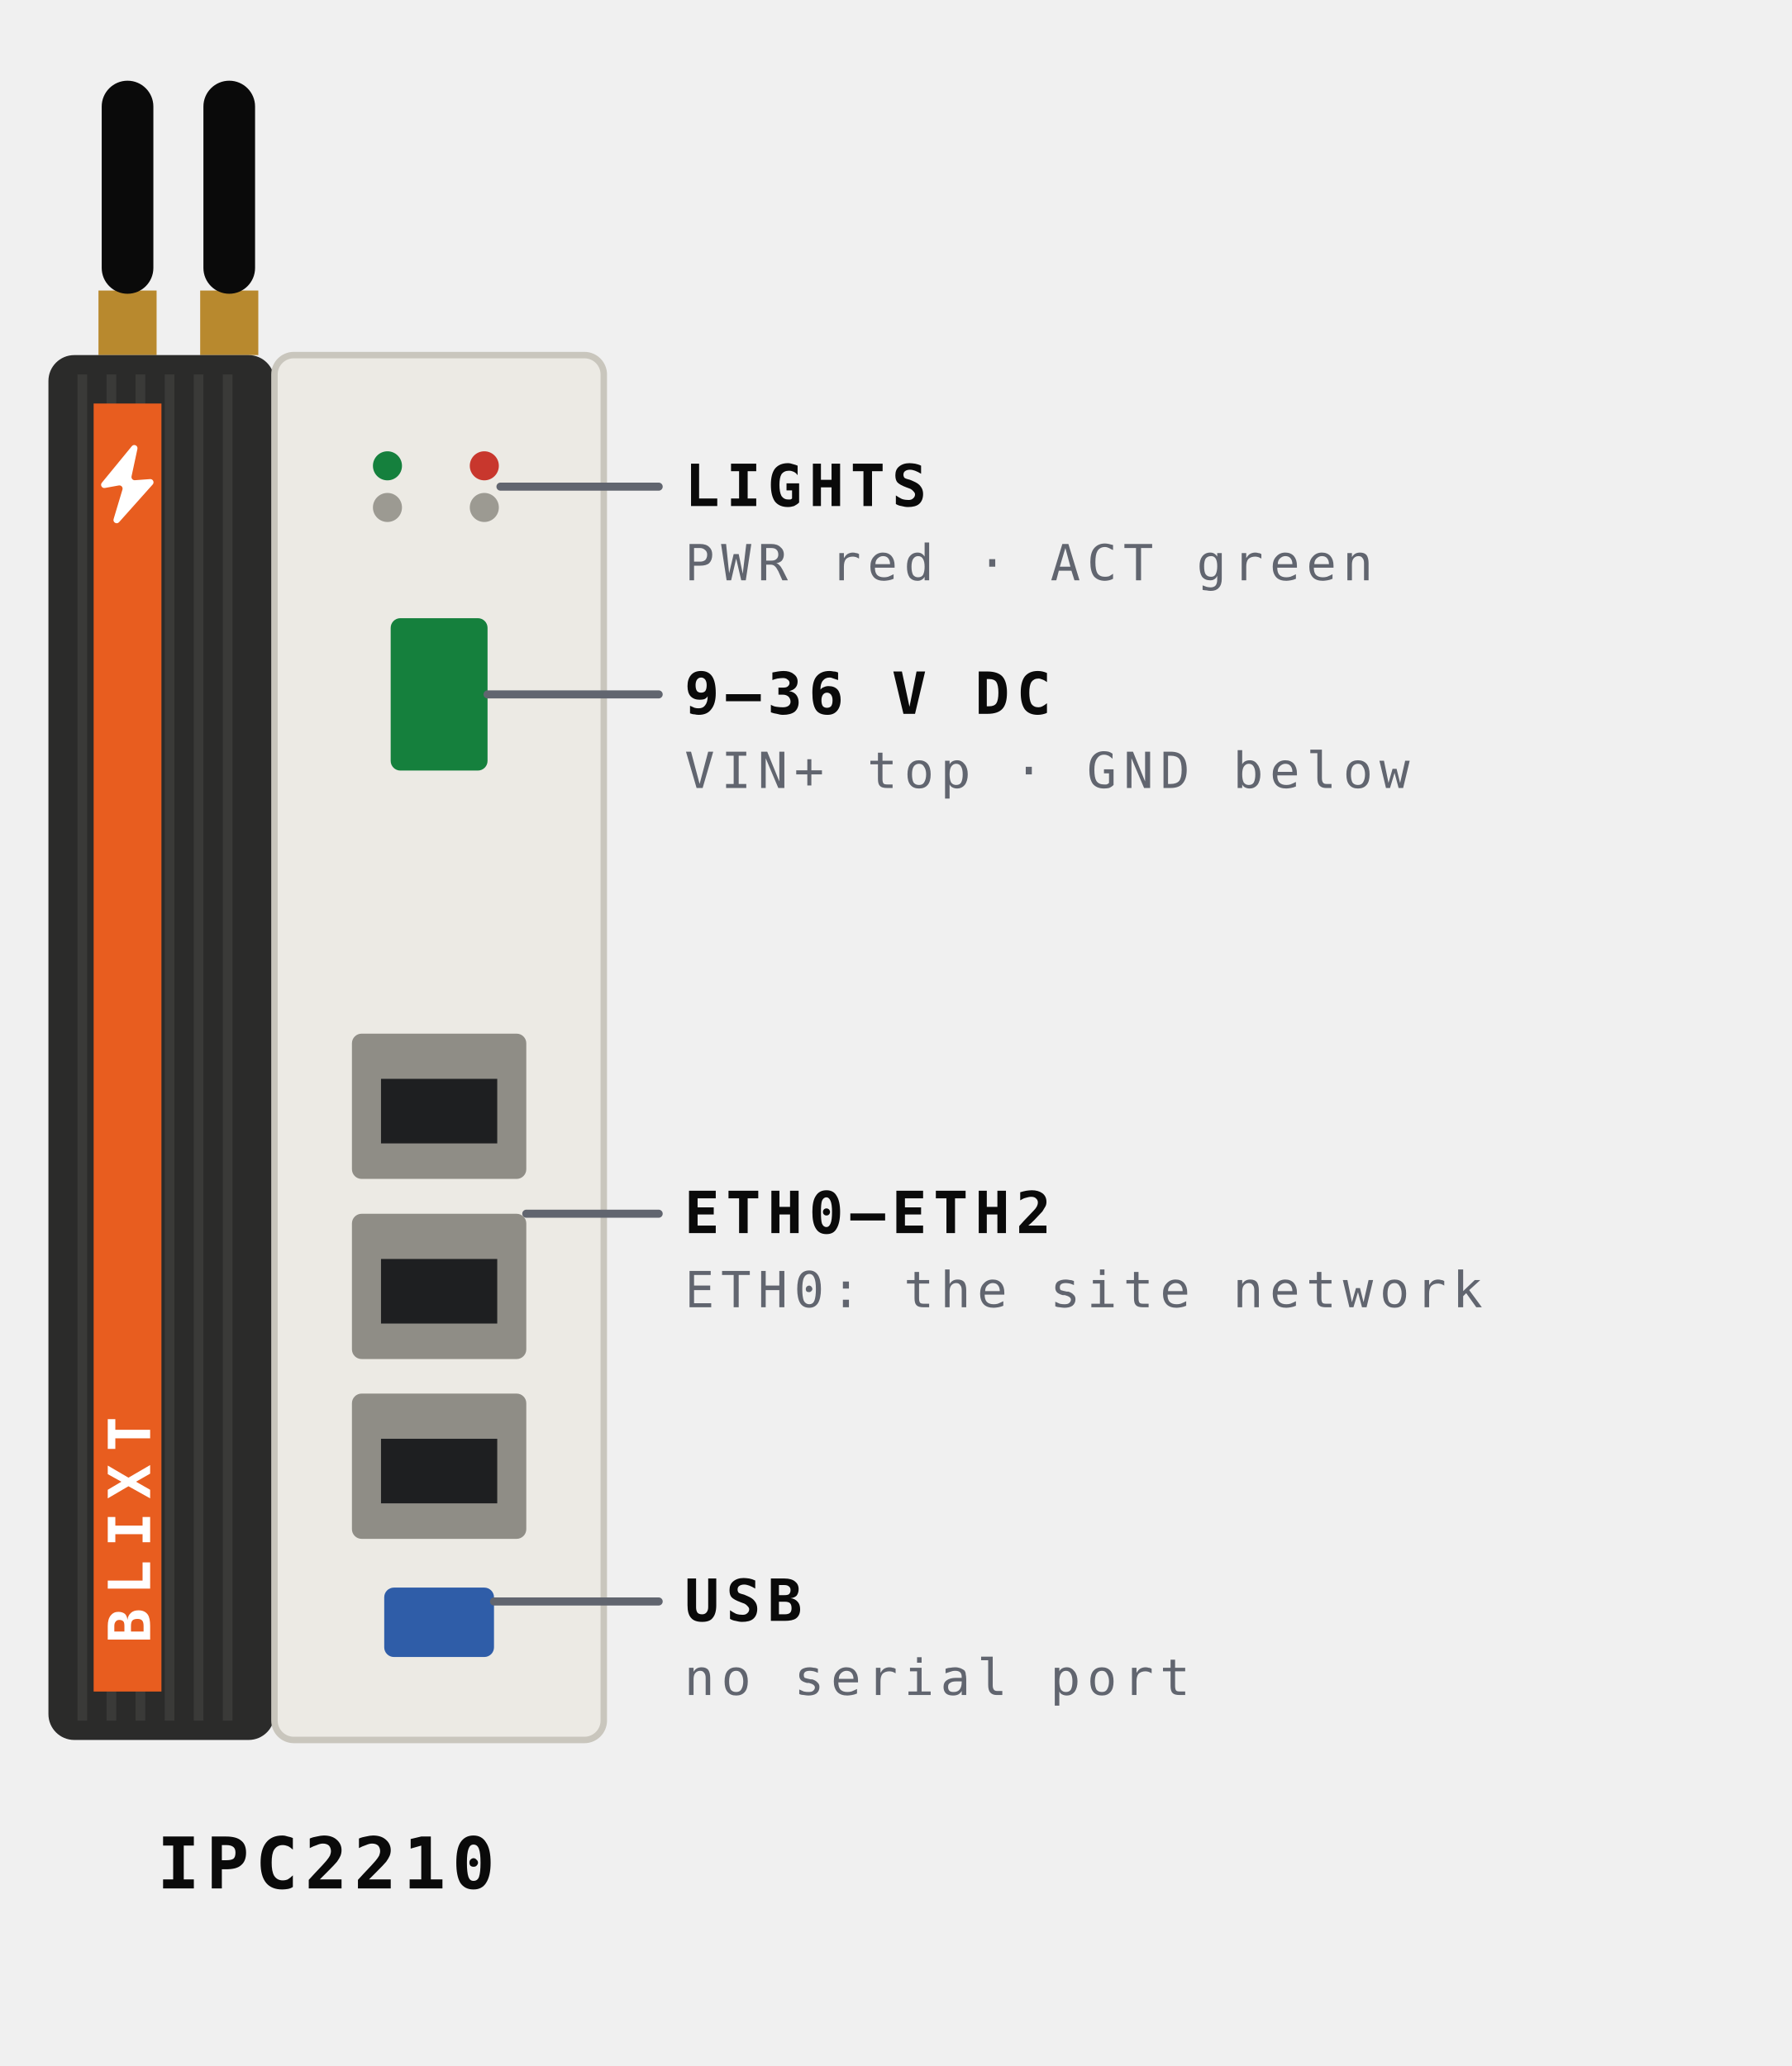
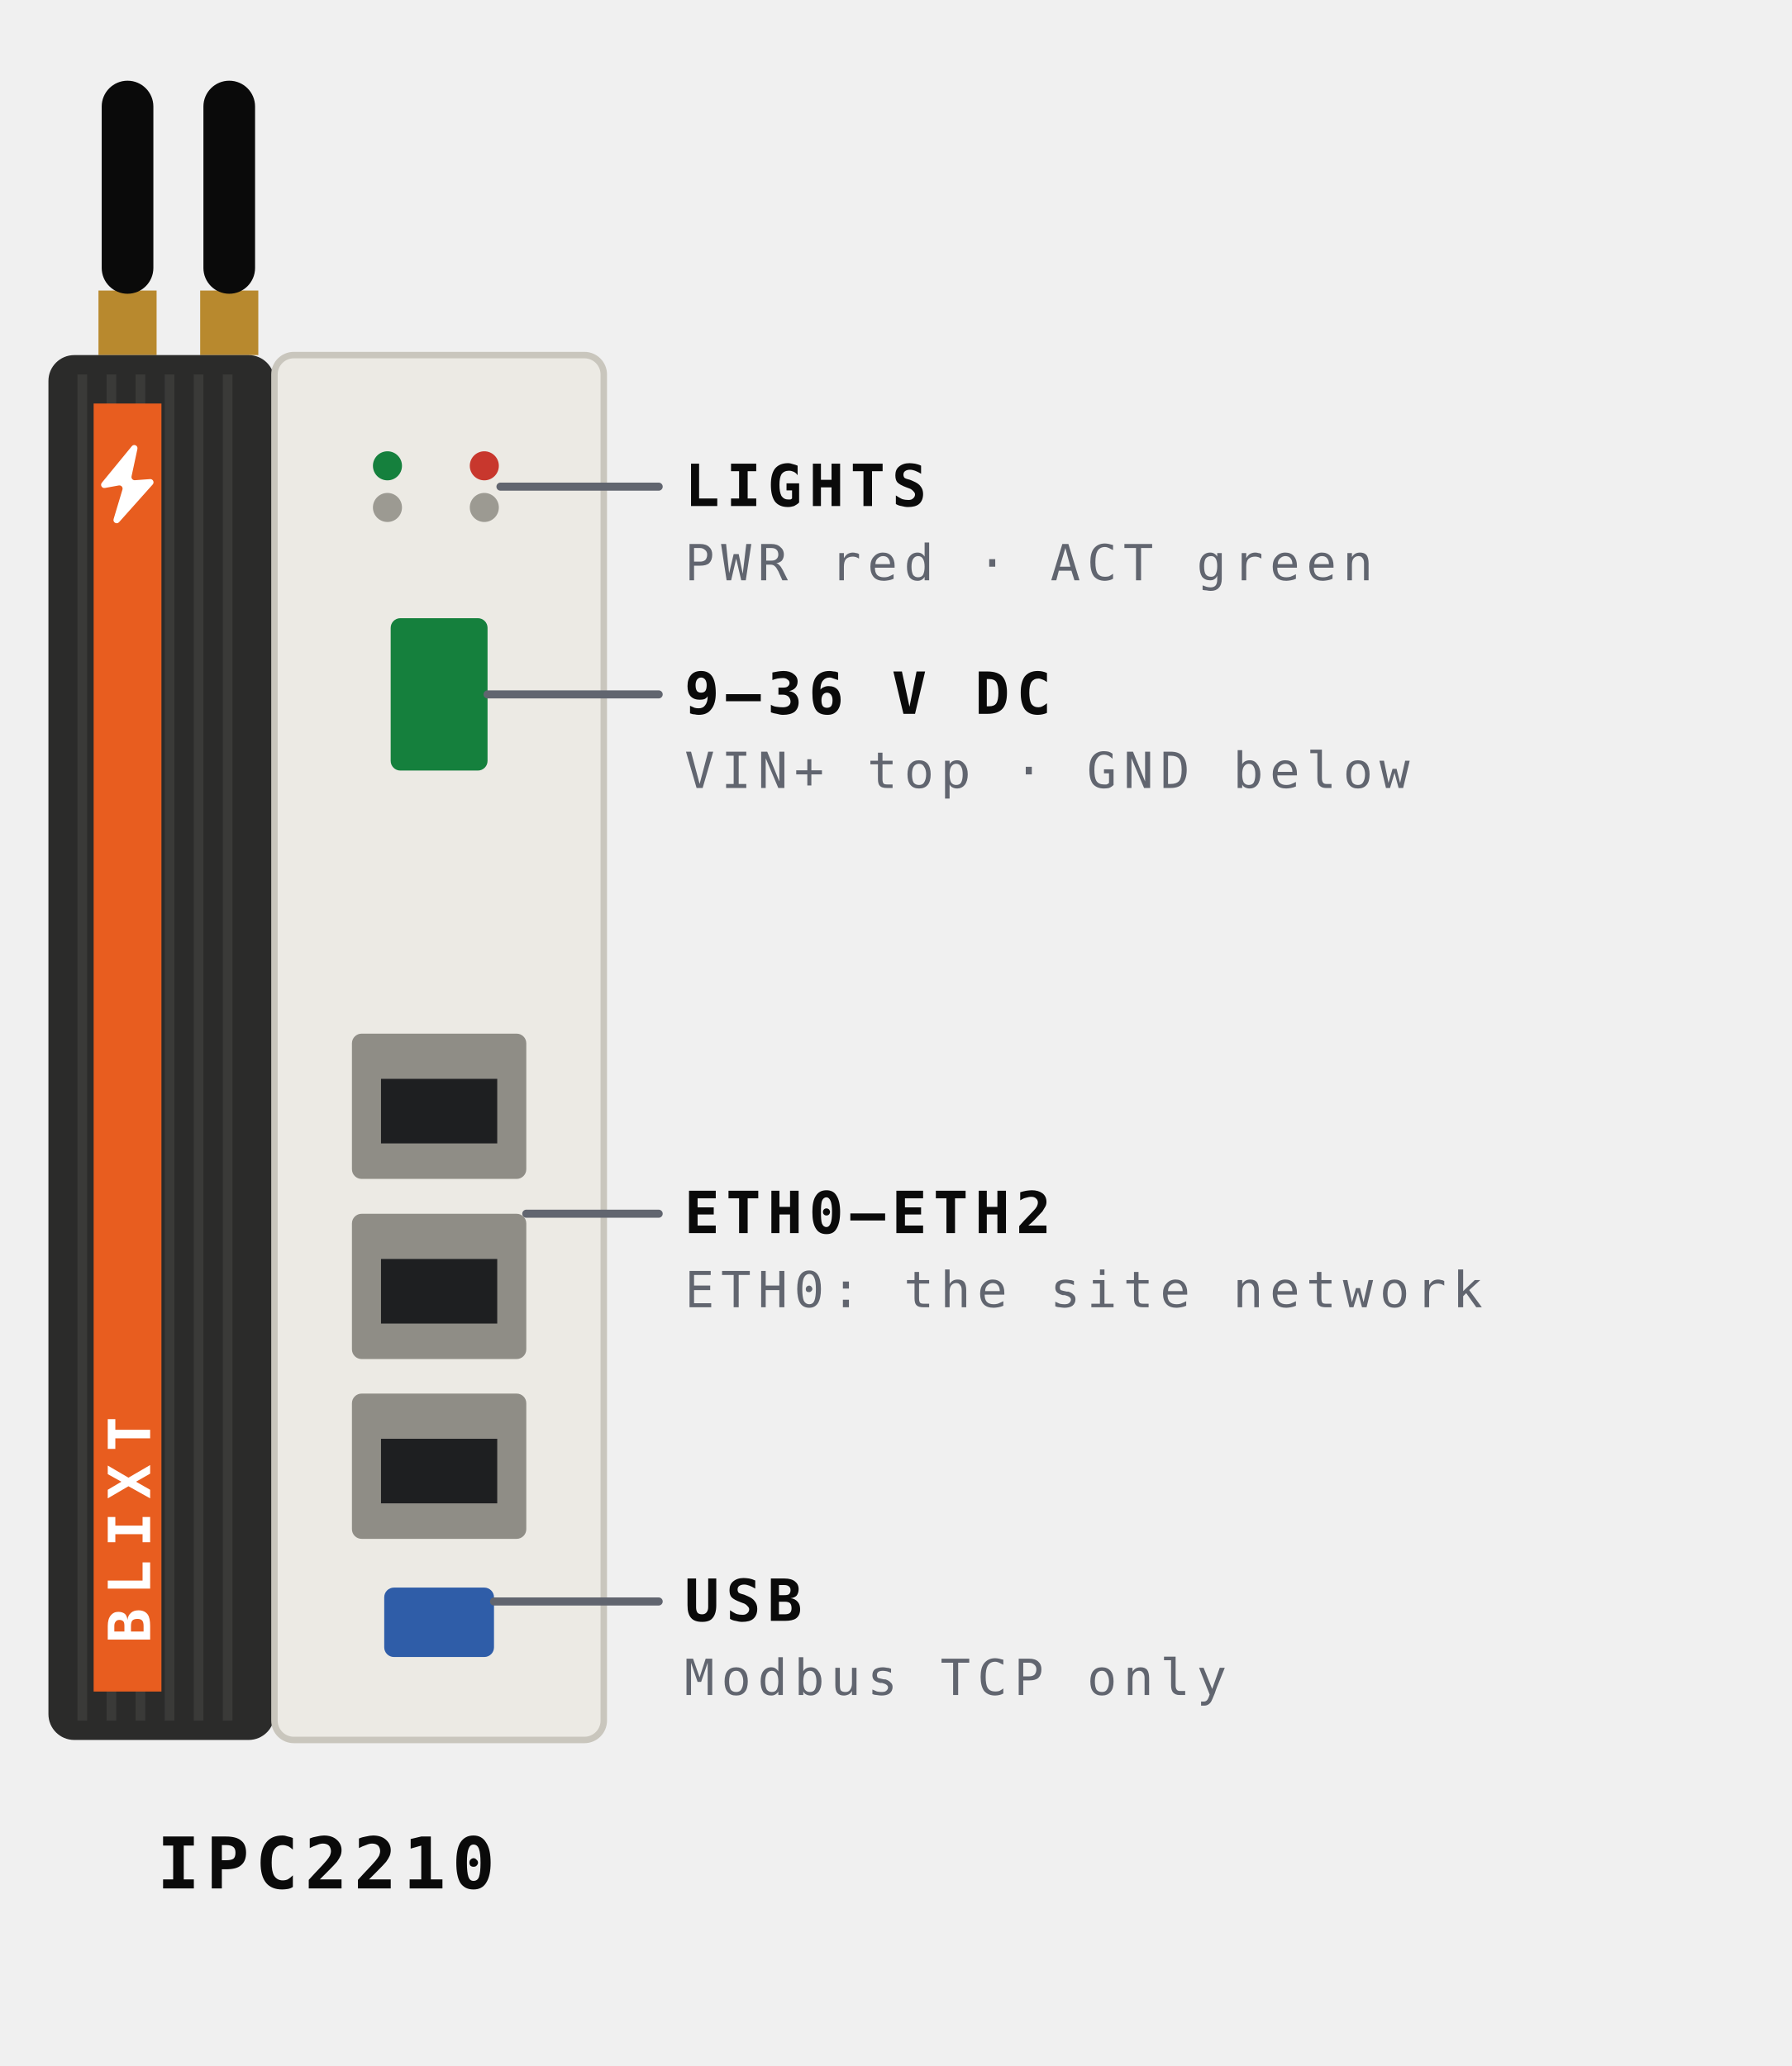
<svg xmlns="http://www.w3.org/2000/svg" viewBox="60.5 0 55.5 64" width="55.5mm" height="64mm" font-family="Satoshi">
  <style>text{font-family:Satoshi,'Helvetica Neue',Arial,sans-serif}text[font-family='JetBrains Mono']{font-family:'JetBrains Mono',Menlo,monospace}</style>
  <rect x="10.25" y="9" width="1.8" height="2" fill="#B8892E" />
  <rect x="10.35" y="2.5" width="1.6" height="6.6" rx="0.8" fill="#0A0A0A" />
  <rect x="14.30" y="9" width="1.8" height="2" fill="#B8892E" />
  <rect x="14.40" y="2.5" width="1.6" height="6.6" rx="0.8" fill="#0A0A0A" />
  <rect x="8" y="11" width="9" height="42.9" rx="0.8" fill="#2B2B2A" />
  <rect x="8.90" y="11.6" width="0.3" height="41.70" fill="#3A3A38" />
  <rect x="9.80" y="11.6" width="0.3" height="41.70" fill="#3A3A38" />
  <rect x="10.70" y="11.6" width="0.3" height="41.70" fill="#3A3A38" />
  <rect x="11.60" y="11.6" width="0.3" height="41.70" fill="#3A3A38" />
  <rect x="12.50" y="11.6" width="0.3" height="41.70" fill="#3A3A38" />
  <rect x="13.40" y="11.6" width="0.3" height="41.70" fill="#3A3A38" />
  <rect x="14.30" y="11.6" width="0.3" height="41.70" fill="#3A3A38" />
  <rect x="15.20" y="11.6" width="0.3" height="41.70" fill="#3A3A38" />
  <rect x="16.10" y="11.6" width="0.3" height="41.70" fill="#3A3A38" />
  <rect x="9.80" y="12.5" width="2.70" height="39.90" fill="#E85D1F" />
  <path d="M27.227 7.676C27.541 6.213 25.689 5.312 24.742 6.467L11.486 22.634C10.645 23.66 11.534 25.183 12.836 24.946L18.997 23.828C20.041 23.639 20.916 24.624 20.61 25.645L16.693 38.711C16.255 40.172 18.097 41.212 19.111 40.076L33.991 23.395C34.844 22.438 34.104 20.924 32.829 21.018L26.125 21.511C25.179 21.58 24.432 20.718 24.632 19.786L27.227 7.676Z" fill="#FFFFFF" transform="translate(9.55,13.37) scale(0.07)" />
  <text transform="translate(11.85,50.9) rotate(-90)" font-family="JetBrains Mono" font-size="1.8" letter-spacing="0.4" fill="#FFFFFF" font-weight="700">BLIXT</text>
  <rect x="17" y="11" width="16.5" height="42.9" rx="0.6" fill="#ECEAE4" stroke="#C9C6BD" stroke-width="0.2" />
  <circle cx="19.8" cy="15.29" r="0.45" fill="#15803D" />
  <circle cx="21.4" cy="15.29" r="0.45" fill="#C8372D" />
  <circle cx="19.8" cy="16.36" r="0.45" fill="#9C9A92" />
  <circle cx="21.4" cy="16.36" r="0.45" fill="#9C9A92" />
  <circle cx="19.8" cy="17.44" r="0.45" fill="#9C9A92" />
  <circle cx="21.4" cy="17.44" r="0.45" fill="#9C9A92" />
  <circle cx="19.8" cy="18.51" r="0.45" fill="#9C9A92" />
  <circle cx="21.4" cy="18.51" r="0.45" fill="#9C9A92" />
  <circle cx="27.8" cy="15.29" r="0.4" fill="#C4C1B8" />
  <circle cx="29.4" cy="15.29" r="0.4" fill="#C4C1B8" />
  <circle cx="27.8" cy="16.36" r="0.4" fill="#C4C1B8" />
  <circle cx="29.4" cy="16.36" r="0.4" fill="#C4C1B8" />
  <circle cx="27.8" cy="17.44" r="0.4" fill="#C4C1B8" />
  <circle cx="29.4" cy="17.44" r="0.4" fill="#C4C1B8" />
  <circle cx="27.8" cy="18.51" r="0.4" fill="#C4C1B8" />
  <circle cx="29.4" cy="18.51" r="0.4" fill="#C4C1B8" />
  <circle cx="27.8" cy="19.58" r="0.4" fill="#C4C1B8" />
  <circle cx="29.4" cy="19.58" r="0.4" fill="#C4C1B8" />
  <circle cx="27.8" cy="20.65" r="0.4" fill="#C4C1B8" />
  <circle cx="29.4" cy="20.65" r="0.4" fill="#C4C1B8" />
  <circle cx="27.8" cy="21.73" r="0.4" fill="#C4C1B8" />
  <circle cx="29.4" cy="21.73" r="0.4" fill="#C4C1B8" />
  <circle cx="27.8" cy="22.80" r="0.4" fill="#C4C1B8" />
  <circle cx="29.4" cy="22.80" r="0.4" fill="#C4C1B8" />
  <circle cx="27.8" cy="23.87" r="0.4" fill="#C4C1B8" />
  <circle cx="29.4" cy="23.87" r="0.4" fill="#C4C1B8" />
  <rect x="19" y="20.87" width="3" height="4.72" rx="0.3" fill="#15803D" />
  <rect x="19" y="32.02" width="6" height="3.22" rx="0.3" fill="#1E1F21" />
  <rect x="19" y="35.67" width="6" height="3.22" rx="0.3" fill="#1E1F21" />
  <rect x="19" y="35.67" width="6" height="3.22" rx="0.3" fill="none" stroke="#E85D1F" stroke-width="0.45" />
  <rect x="27" y="32.02" width="5.2" height="4.29" rx="0.3" fill="#B9B6AD" />
  <rect x="27" y="40.17" width="5.2" height="4.29" rx="0.3" fill="#B9B6AD" />
  <rect x="27" y="45.32" width="5.2" height="4.29" rx="0.3" fill="#B9B6AD" />
  <rect x="19.4" y="40.17" width="5.4" height="4.08" rx="0.3" fill="#8F8D86" />
  <rect x="20.3" y="41.37" width="3.6" height="2" fill="#1E1F21" />
  <rect x="19.4" y="45.75" width="5.4" height="4.08" rx="0.3" fill="#8F8D86" />
  <rect x="20.3" y="46.95" width="3.6" height="2" fill="#1E1F21" />
  <path d="M22 15.719 H35.2" fill="none" stroke="#61656F" stroke-width="0.25" stroke-linecap="round" stroke-linejoin="round" />
  <text x="36.0" y="16.319" font-family="JetBrains Mono" font-size="1.8" letter-spacing="0.2" fill="#0A0A0A" text-anchor="start" font-weight="700">LIGHTS</text>
  <text x="36.0" y="18.619" font-family="JetBrains Mono" font-size="1.55" letter-spacing="0.2" fill="#61656F" text-anchor="start" font-weight="400">PWR red · ACT green</text>
  <path d="M22 23.226 H35.2" fill="none" stroke="#61656F" stroke-width="0.25" stroke-linecap="round" stroke-linejoin="round" />
  <text x="36.0" y="23.826" font-family="JetBrains Mono" font-size="1.8" letter-spacing="0.2" fill="#0A0A0A" text-anchor="start" font-weight="700">9–36 V DC</text>
  <text x="36.0" y="26.126" font-family="JetBrains Mono" font-size="1.55" letter-spacing="0.2" fill="#61656F" text-anchor="start" font-weight="400">VIN+ top · GND below</text>
  <path d="M25 37.169 H35.2" fill="none" stroke="#61656F" stroke-width="0.25" stroke-linecap="round" stroke-linejoin="round" />
  <text x="36.0" y="37.769" font-family="JetBrains Mono" font-size="1.8" letter-spacing="0.2" fill="#0A0A0A" text-anchor="start" font-weight="700">RS-485</text>
  <text x="36.0" y="40.069" font-family="JetBrains Mono" font-size="1.55" letter-spacing="0.2" fill="#61656F" text-anchor="start" font-weight="400">the lower plug</text>
  <path d="M24.8 42.102 H35.2" fill="none" stroke="#61656F" stroke-width="0.25" stroke-linecap="round" stroke-linejoin="round" />
  <text x="36.0" y="42.703" font-family="JetBrains Mono" font-size="1.8" letter-spacing="0.2" fill="#0A0A0A" text-anchor="start" font-weight="700">1000M</text>
  <text x="36.0" y="45.002" font-family="JetBrains Mono" font-size="1.55" letter-spacing="0.2" fill="#61656F" text-anchor="start" font-weight="400">site network</text>
  <text x="20.75" y="58.5" font-family="JetBrains Mono" font-size="2.2" letter-spacing="0.2" fill="#0A0A0A" text-anchor="middle" font-weight="700">IPC3630</text>
  <rect x="63.55" y="9" width="1.8" height="2" fill="#B8892E" />
  <rect x="63.65" y="2.5" width="1.6" height="6.6" rx="0.8" fill="#0A0A0A" />
  <rect x="66.70" y="9" width="1.8" height="2" fill="#B8892E" />
  <rect x="66.80" y="2.5" width="1.6" height="6.6" rx="0.8" fill="#0A0A0A" />
  <rect x="62" y="11" width="7" height="42.9" rx="0.8" fill="#2B2B2A" />
  <rect x="62.90" y="11.6" width="0.3" height="41.70" fill="#3A3A38" />
  <rect x="63.80" y="11.6" width="0.3" height="41.70" fill="#3A3A38" />
  <rect x="64.70" y="11.6" width="0.3" height="41.70" fill="#3A3A38" />
  <rect x="65.60" y="11.6" width="0.3" height="41.70" fill="#3A3A38" />
  <rect x="66.50" y="11.6" width="0.3" height="41.70" fill="#3A3A38" />
  <rect x="67.40" y="11.6" width="0.3" height="41.70" fill="#3A3A38" />
  <rect x="63.40" y="12.5" width="2.10" height="39.90" fill="#E85D1F" />
  <path d="M27.227 7.676C27.541 6.213 25.689 5.312 24.742 6.467L11.486 22.634C10.645 23.66 11.534 25.183 12.836 24.946L18.997 23.828C20.041 23.639 20.916 24.624 20.61 25.645L16.693 38.711C16.255 40.172 18.097 41.212 19.111 40.076L33.991 23.395C34.844 22.438 34.104 20.924 32.829 21.018L26.125 21.511C25.179 21.58 24.432 20.718 24.632 19.786L27.227 7.676Z" fill="#FFFFFF" transform="translate(62.85,13.37) scale(0.07)" />
  <text transform="translate(65.15,50.9) rotate(-90)" font-family="JetBrains Mono" font-size="1.8" letter-spacing="0.4" fill="#FFFFFF" font-weight="700">BLIXT</text>
  <rect x="69" y="11" width="10.2" height="42.9" rx="0.6" fill="#ECEAE4" stroke="#C9C6BD" stroke-width="0.2" />
  <circle cx="72.5" cy="14.43" r="0.45" fill="#15803D" />
  <circle cx="75.5" cy="14.43" r="0.45" fill="#C8372D" />
  <circle cx="72.5" cy="15.72" r="0.45" fill="#9C9A92" />
  <circle cx="75.5" cy="15.72" r="0.45" fill="#9C9A92" />
  <rect x="72.6" y="19.15" width="3" height="4.72" rx="0.3" fill="#15803D" />
  <rect x="71.4" y="32.02" width="5.4" height="4.50" rx="0.3" fill="#8F8D86" />
  <rect x="72.3" y="33.42" width="3.6" height="2" fill="#1E1F21" />
  <rect x="71.4" y="37.60" width="5.4" height="4.50" rx="0.3" fill="#8F8D86" />
  <rect x="72.3" y="39.00" width="3.6" height="2" fill="#1E1F21" />
  <rect x="71.4" y="43.17" width="5.4" height="4.50" rx="0.3" fill="#8F8D86" />
  <rect x="72.3" y="44.57" width="3.6" height="2" fill="#1E1F21" />
  <rect x="72.4" y="49.18" width="3.4" height="2.15" rx="0.3" fill="#2F5DA8" />
  <path d="M76 15.075 H80.9" fill="none" stroke="#61656F" stroke-width="0.25" stroke-linecap="round" stroke-linejoin="round" />
  <text x="81.7" y="15.675" font-family="JetBrains Mono" font-size="1.8" letter-spacing="0.2" fill="#0A0A0A" text-anchor="start" font-weight="700">LIGHTS</text>
  <text x="81.7" y="17.976" font-family="JetBrains Mono" font-size="1.55" letter-spacing="0.2" fill="#61656F" text-anchor="start" font-weight="400">PWR red · ACT green</text>
  <path d="M75.6 21.511 H80.9" fill="none" stroke="#61656F" stroke-width="0.25" stroke-linecap="round" stroke-linejoin="round" />
  <text x="81.7" y="22.111" font-family="JetBrains Mono" font-size="1.8" letter-spacing="0.2" fill="#0A0A0A" text-anchor="start" font-weight="700">9–36 V DC</text>
  <text x="81.7" y="24.41" font-family="JetBrains Mono" font-size="1.55" letter-spacing="0.2" fill="#61656F" text-anchor="start" font-weight="400">VIN+ top · GND below</text>
  <path d="M76.8 37.598 H80.9" fill="none" stroke="#61656F" stroke-width="0.25" stroke-linecap="round" stroke-linejoin="round" />
  <text x="81.7" y="38.198" font-family="JetBrains Mono" font-size="1.8" letter-spacing="0.2" fill="#0A0A0A" text-anchor="start" font-weight="700">ETH0–ETH2</text>
  <text x="81.7" y="40.498" font-family="JetBrains Mono" font-size="1.55" letter-spacing="0.2" fill="#61656F" text-anchor="start" font-weight="400">ETH0: the site network</text>
  <path d="M75.8 49.61 H80.9" fill="none" stroke="#61656F" stroke-width="0.25" stroke-linecap="round" stroke-linejoin="round" />
  <text x="81.7" y="50.21" font-family="JetBrains Mono" font-size="1.8" letter-spacing="0.2" fill="#0A0A0A" text-anchor="start" font-weight="700">USB</text>
-   <text x="81.7" y="52.51" font-family="JetBrains Mono" font-size="1.55" letter-spacing="0.2" fill="#61656F" text-anchor="start" font-weight="400">no serial port</text>
+   <text x="81.7" y="52.51" font-family="JetBrains Mono" font-size="1.55" letter-spacing="0.2" fill="#61656F" text-anchor="start" font-weight="400">Modbus TCP only</text>
  <text x="70.6" y="58.5" font-family="JetBrains Mono" font-size="2.2" letter-spacing="0.2" fill="#0A0A0A" text-anchor="middle" font-weight="700">IPC2210</text>
  <rect x="118" y="6" width="64" height="52" rx="3" fill="#FFFFFF" stroke="#0A0A0A" stroke-width="0.4" />
  <text x="121" y="10.4" font-family="JetBrains Mono" font-size="1.9" letter-spacing="0.2" fill="#61656F" text-anchor="start" font-weight="400">THE LOWER PLUG, IPC3630</text>
  <rect x="122" y="16" width="15" height="19" rx="2" fill="#FFFFFF" stroke="#0A0A0A" stroke-width="0.4" />
  <text x="129.5" y="24.5" text-anchor="middle" font-size="2.5" font-weight="500" fill="#0A0A0A">Device</text>
  <text x="129.5" y="28" font-family="JetBrains Mono" font-size="1.4" letter-spacing="0.2" fill="#61656F" text-anchor="middle" font-weight="400">MODBUS RTU</text>
  <rect x="156" y="17" width="19" height="18.8" rx="0.8" fill="#1E1F21" />
  <rect x="157.00" y="18.00" width="8" height="4.8" rx="0.4" fill="#3A3B3E" />
  <circle cx="158.60" cy="20.40" r="0.9" fill="#8F8D86" />
  <text x="160" y="21.2" font-family="JetBrains Mono" font-size="1.6" letter-spacing="0.2" fill="#FAFAF7" text-anchor="start" font-weight="700">IGND</text>
  <rect x="157.00" y="23.60" width="8" height="4.8" rx="0.4" fill="#3A3B3E" />
  <circle cx="158.60" cy="26.00" r="0.9" fill="#8F8D86" />
  <text x="160" y="26.8" font-family="JetBrains Mono" font-size="1.6" letter-spacing="0.2" fill="#FAFAF7" text-anchor="start" font-weight="700">A2</text>
  <rect x="157.00" y="29.20" width="8" height="4.8" rx="0.4" fill="#3A3B3E" />
  <circle cx="158.60" cy="31.60" r="0.9" fill="#8F8D86" />
  <text x="160" y="32.4" font-family="JetBrains Mono" font-size="1.6" letter-spacing="0.2" fill="#FAFAF7" text-anchor="start" font-weight="700">B2</text>
  <rect x="166.00" y="18.00" width="8" height="4.8" rx="0.4" fill="#3A3B3E" />
  <circle cx="167.60" cy="20.40" r="0.9" fill="#8F8D86" />
  <text x="169" y="21.2" font-family="JetBrains Mono" font-size="1.6" letter-spacing="0.2" fill="#FAFAF7" text-anchor="start" font-weight="700">IGND</text>
  <rect x="166.00" y="23.60" width="8" height="4.8" rx="0.4" fill="#3A3B3E" />
  <circle cx="167.60" cy="26.00" r="0.9" fill="#8F8D86" />
  <text x="169" y="26.8" font-family="JetBrains Mono" font-size="1.6" letter-spacing="0.2" fill="#FAFAF7" text-anchor="start" font-weight="700">A4</text>
  <rect x="166.00" y="29.20" width="8" height="4.8" rx="0.4" fill="#3A3B3E" />
  <circle cx="167.60" cy="31.60" r="0.9" fill="#8F8D86" />
  <text x="169" y="32.4" font-family="JetBrains Mono" font-size="1.6" letter-spacing="0.2" fill="#FAFAF7" text-anchor="start" font-weight="700">B4</text>
  <text x="161.0" y="15.6" font-family="JetBrains Mono" font-size="2" letter-spacing="0.2" fill="#E85D1F" text-anchor="middle" font-weight="700">COM2</text>
  <text x="170.0" y="15.6" font-family="JetBrains Mono" font-size="2" letter-spacing="0.2" fill="#E85D1F" text-anchor="middle" font-weight="700">COM4</text>
  <text x="161.0" y="39.2" font-family="JetBrains Mono" font-size="1.45" letter-spacing="0.2" fill="#61656F" text-anchor="middle" font-weight="400">ttyAMA4</text>
  <text x="170.0" y="39.2" font-family="JetBrains Mono" font-size="1.45" letter-spacing="0.2" fill="#61656F" text-anchor="middle" font-weight="400">ttyAMA3</text>
  <path d="M158.60 20.40 C150 20.40 144 19.50 137 19.50" fill="none" stroke="#0A0A0A" stroke-width="0.7" stroke-linecap="round" stroke-linejoin="round" />
  <text x="139" y="18.6" font-family="JetBrains Mono" font-size="1.7" letter-spacing="0.2" fill="#0A0A0A" text-anchor="start" font-weight="700">GND</text>
  <path d="M158.60 26.00 C150 26.00 144 24.50 137 24.50" fill="none" stroke="#E85D1F" stroke-width="0.7" stroke-linecap="round" stroke-linejoin="round" />
  <text x="139" y="23.6" font-family="JetBrains Mono" font-size="1.7" letter-spacing="0.2" fill="#E85D1F" text-anchor="start" font-weight="700">A</text>
  <path d="M158.60 31.60 C150 31.60 144 29.50 137 29.50" fill="none" stroke="#1D4ED8" stroke-width="0.7" stroke-linecap="round" stroke-linejoin="round" />
  <text x="139" y="28.6" font-family="JetBrains Mono" font-size="1.7" letter-spacing="0.2" fill="#1D4ED8" text-anchor="start" font-weight="700">B</text>
  <text x="121" y="50.8" font-family="JetBrains Mono" font-size="1.75" letter-spacing="0.2" fill="#0A0A0A" text-anchor="start" font-weight="400">A to A, B to B, IGND to GND.</text>
  <text x="121" y="53.8" font-family="JetBrains Mono" font-size="1.75" letter-spacing="0.2" fill="#0A0A0A" text-anchor="start" font-weight="400">Not the upper plug (COM1, COM3).</text>
-   <text x="121" y="56.6" font-family="JetBrains Mono" font-size="1.75" letter-spacing="0.2" fill="#E85D1F" text-anchor="start" font-weight="700">120 Ω at both ends of the bus.</text>
+   <text x="121" y="56.6" font-family="JetBrains Mono" font-size="1.75" letter-spacing="0.2" fill="#E85D1F" text-anchor="start" font-weight="700">120 Ω between A and B at both ends of the bus.</text>
</svg>
